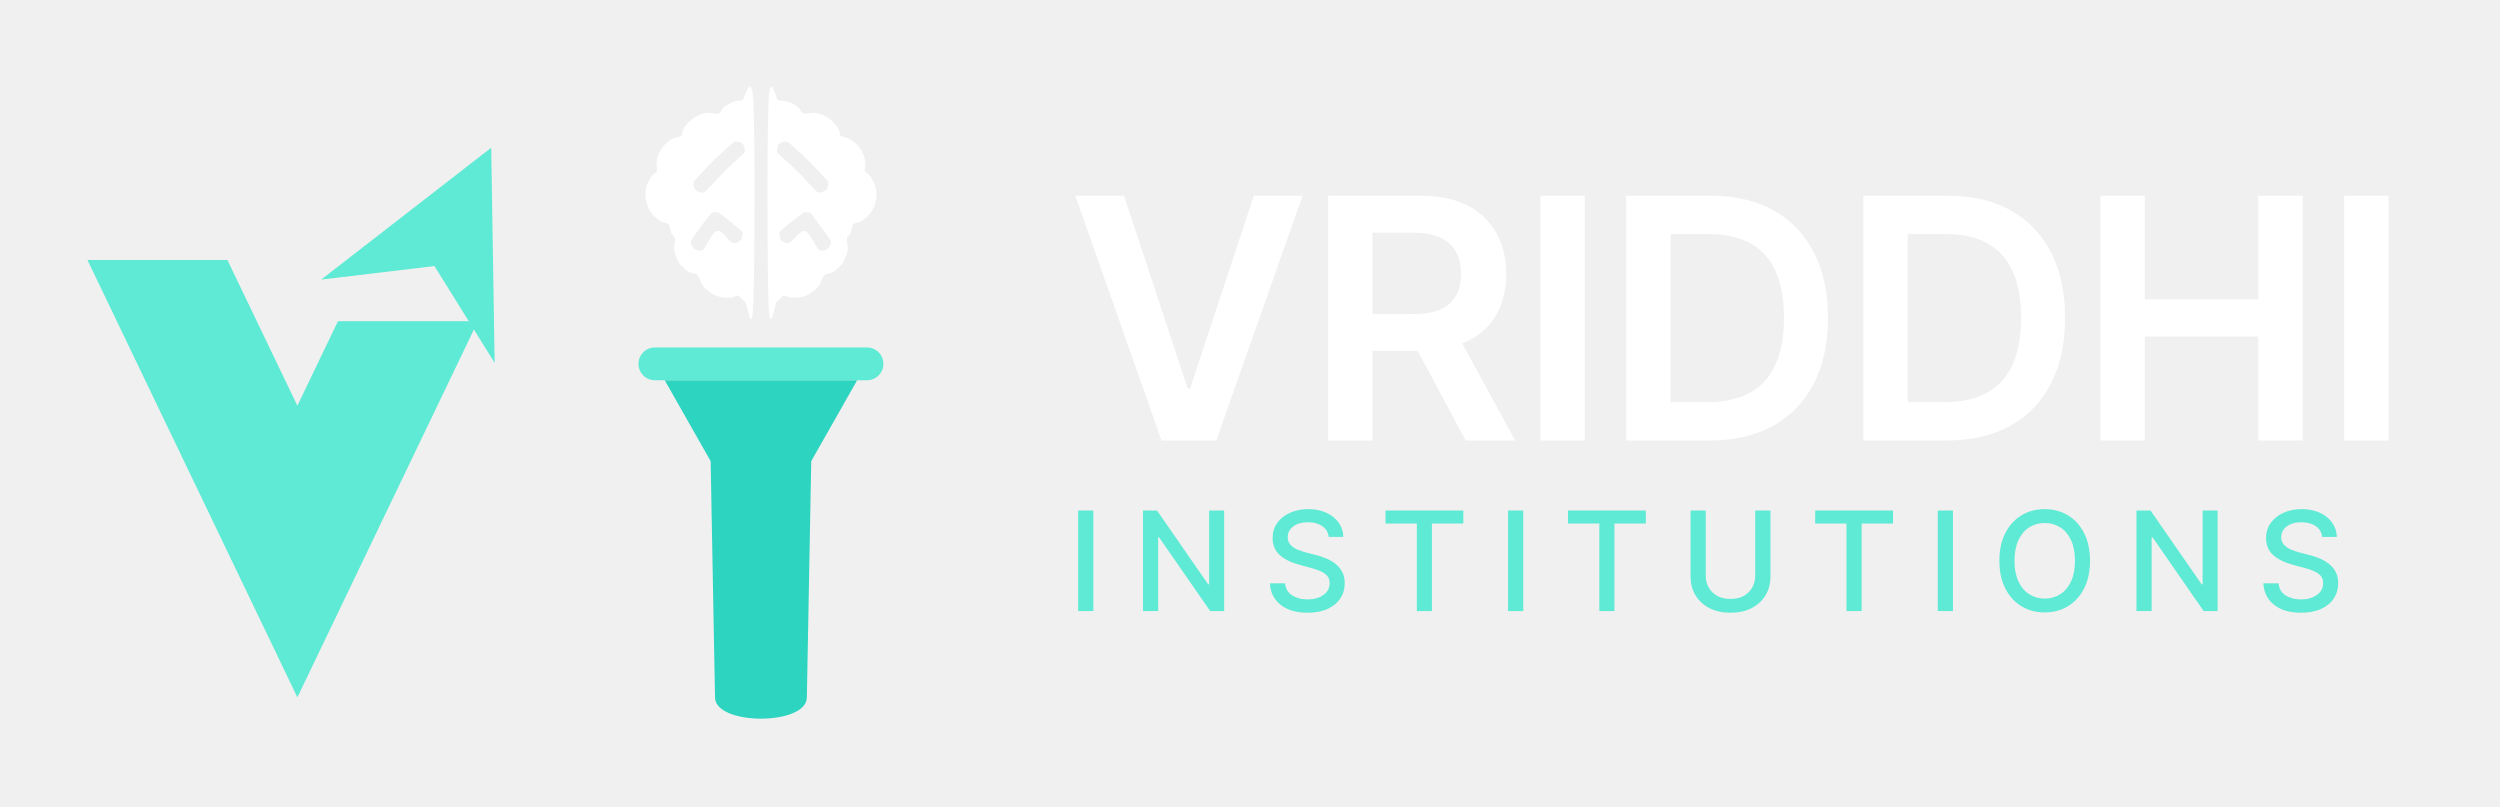
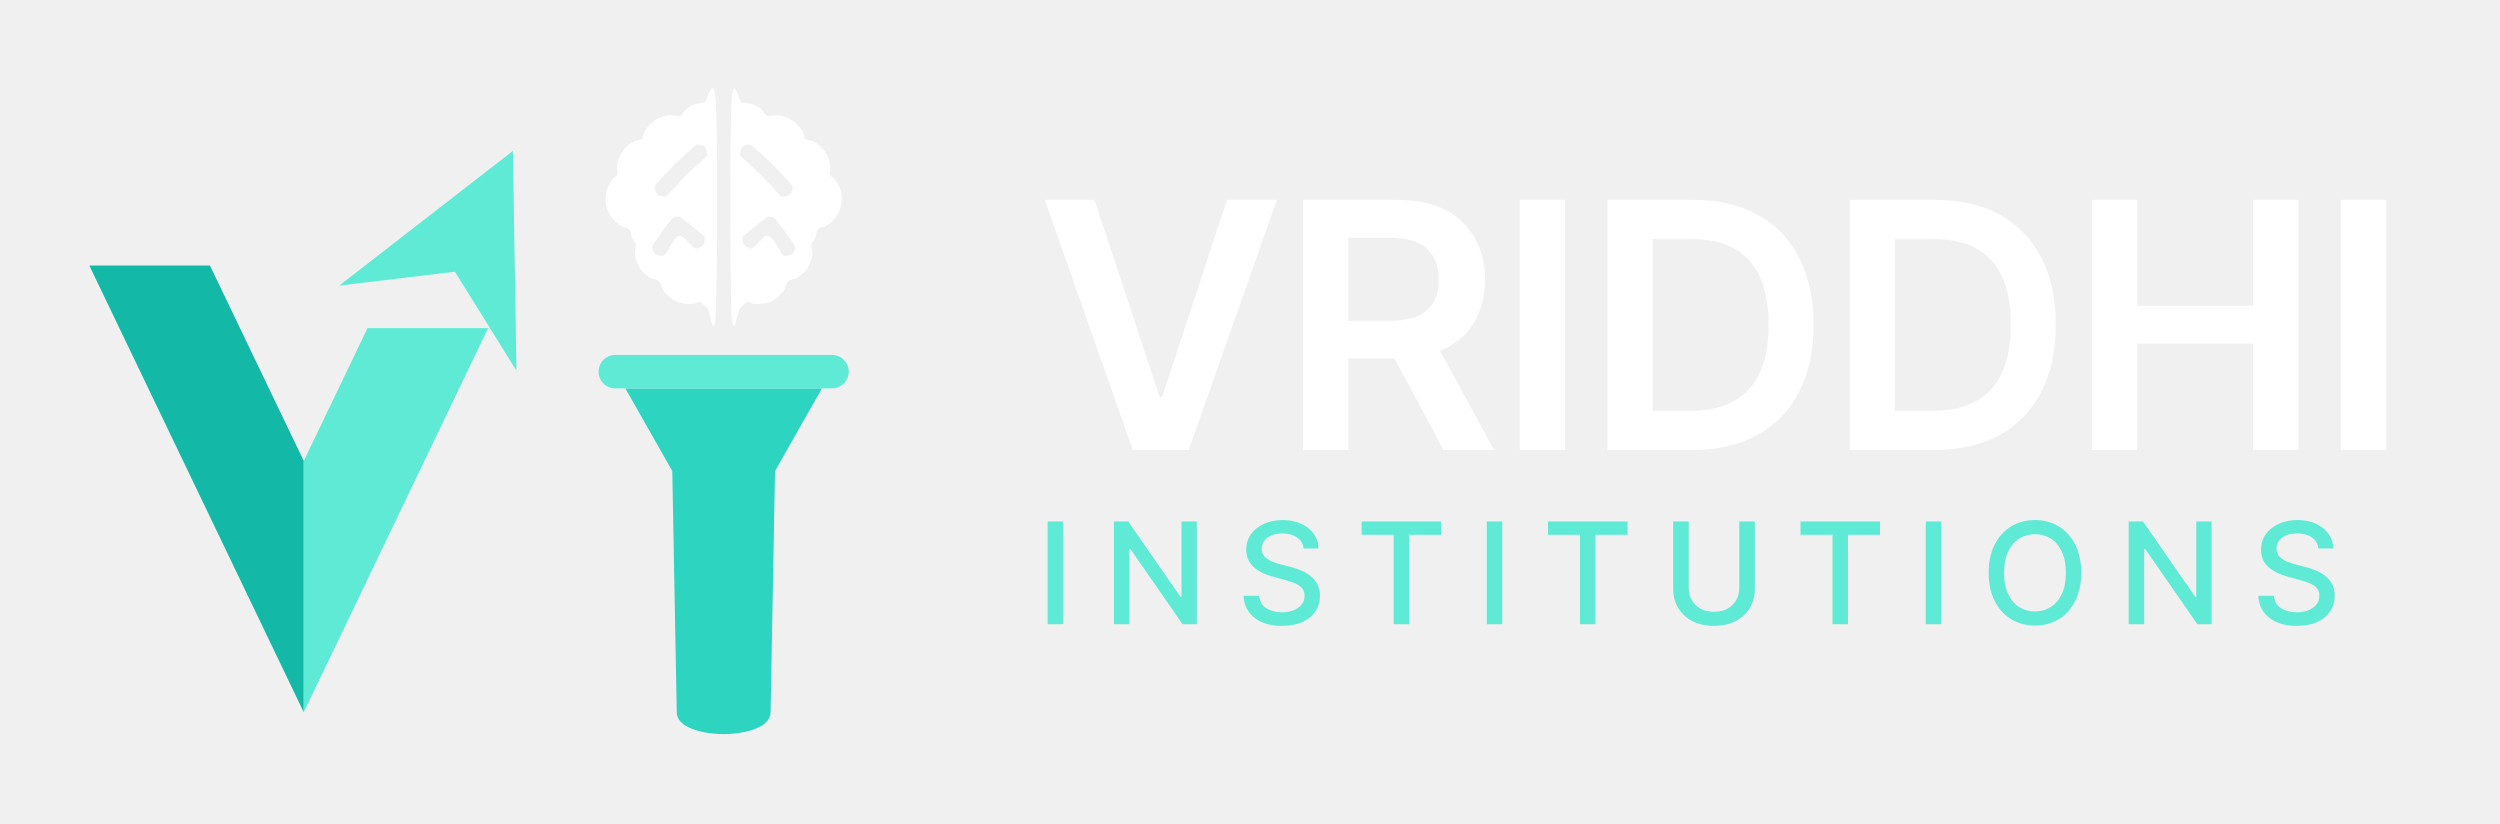
- <svg xmlns="http://www.w3.org/2000/svg" viewBox="-124 -159.45 571.66 184.45" width="571.66" height="184.45" role="img" aria-label="Vriddhi Institutions">
+ <svg xmlns="http://www.w3.org/2000/svg" viewBox="-124 -159.45 559.66 184.45" width="559.66" height="184.45" role="img" aria-label="Vriddhi Institutions">
  <defs>
    <linearGradient id="gradBrain" gradientUnits="userSpaceOnUse" x1="0" y1="-145" x2="0" y2="-88">
      <stop offset="0" stop-color="#ffffff" />
      <stop offset="1" stop-color="#5eead4" />
    </linearGradient>
  </defs>
  <g class="vriddhi-mark">
-     <path d="M -104 -100 L -56 0 L -14.72 -86 L -46.72 -86 L -56 -66.67 L -72 -100 Z" fill="#5eead4" />
-     <path d="M -11.68 -125.67 L -10.89 -76.48 L -24.66 -98.62 L -50.55 -95.52 Z" fill="#5eead4" />
-     <path d="M 39.5 0 L 38.5 -54 L 28 -72.5 L 72 -72.5 L 61.5 -54 L 60.5 0 C 60.5 6.51 39.5 6.51 39.5 0 Z" fill="#2dd4bf" />
-     <path d="M 25.75 -80 H 74.25 A 3.75 3.75 0 0 1 78 -76.25 V -76.25 A 3.75 3.75 0 0 1 74.25 -72.5 H 25.75 A 3.75 3.75 0 0 1 22 -76.25 V -76.25 A 3.75 3.75 0 0 1 25.75 -80 Z" fill="#5eead4" />
-     <g transform="translate(50 -86.03) scale(1.09)">
+     <path d="M -104 -100 L -56 0 L -56 -56.25 L -77 -100 Z" fill="#14b8a6" />
+     <path d="M -56 0 L -14.72 -86 L -41.72 -86 L -56 -56.25 Z" fill="#5eead4" />
+     <path d="M -9.18 -125.67 L -8.39 -76.48 L -22.16 -98.62 L -48.05 -95.52 Z" fill="#5eead4" />
+     <path d="M 27.5 0 L 26.5 -54 L 16 -72.5 L 60 -72.5 L 49.5 -54 L 48.5 0 C 48.5 6.51 27.5 6.51 27.5 0 Z" fill="#2dd4bf" />
+     <path d="M 13.75 -80 H 62.25 A 3.75 3.75 0 0 1 66 -76.25 V -76.25 A 3.75 3.75 0 0 1 62.25 -72.5 H 13.75 A 3.75 3.75 0 0 1 10 -76.25 V -76.25 A 3.75 3.75 0 0 1 13.75 -80 Z" fill="#5eead4" />
+     <g transform="translate(38 -86.03) scale(1.09)">
      <path fill-rule="evenodd" fill="#ffffff" d="M -3.89 -46.32 C -3.51 -46.25 -1.97 -53.09 -1.59 -45.93 C -1.21 -38.78 -1.31 -10.37 -1.61 -3.41 C -1.91 3.56 -2.87 -3.82 -3.4 -4.14 C -3.93 -4.46 -4.37 -5.17 -4.79 -5.32 C -5.21 -5.46 -5.48 -5.07 -5.92 -5 C -6.37 -4.93 -6.95 -4.89 -7.43 -4.91 C -7.91 -4.93 -8.32 -4.99 -8.8 -5.14 C -9.28 -5.28 -9.75 -5.4 -10.31 -5.77 C -10.87 -6.15 -11.68 -6.78 -12.18 -7.42 C -12.67 -8.05 -12.8 -9.11 -13.28 -9.59 C -13.76 -10.06 -14.52 -9.95 -15.08 -10.27 C -15.64 -10.6 -16.24 -11.16 -16.63 -11.55 C -17.02 -11.95 -17.18 -12.23 -17.41 -12.65 C -17.63 -13.06 -17.86 -13.62 -18 -14.06 C -18.14 -14.5 -18.22 -14.75 -18.23 -15.29 C -18.24 -15.83 -17.95 -16.77 -18.05 -17.3 C -18.14 -17.83 -18.6 -17.97 -18.82 -18.47 C -19.04 -18.96 -18.97 -19.83 -19.37 -20.26 C -19.77 -20.69 -20.65 -20.68 -21.22 -21.05 C -21.79 -21.42 -22.37 -21.92 -22.81 -22.46 C -23.25 -23.01 -23.63 -23.73 -23.86 -24.33 C -24.1 -24.93 -24.18 -25.51 -24.23 -26.07 C -24.27 -26.62 -24.22 -27.17 -24.14 -27.67 C -24.05 -28.16 -23.94 -28.56 -23.73 -29.03 C -23.51 -29.51 -23.18 -30.08 -22.86 -30.49 C -22.54 -30.91 -21.98 -31.06 -21.82 -31.51 C -21.66 -31.97 -21.95 -32.68 -21.91 -33.21 C -21.87 -33.73 -21.75 -34.21 -21.59 -34.67 C -21.43 -35.14 -21.23 -35.56 -20.95 -35.99 C -20.67 -36.43 -20.31 -36.89 -19.9 -37.27 C -19.49 -37.65 -19.02 -38 -18.49 -38.27 C -17.96 -38.54 -17.07 -38.61 -16.73 -38.87 C -16.39 -39.12 -16.64 -39.41 -16.45 -39.81 C -16.26 -40.21 -16.05 -40.75 -15.59 -41.27 C -15.12 -41.78 -14.39 -42.5 -13.67 -42.91 C -12.96 -43.31 -12.08 -43.58 -11.3 -43.68 C -10.51 -43.79 -9.54 -43.36 -8.97 -43.55 C -8.39 -43.74 -8.19 -44.5 -7.86 -44.81 C -7.52 -45.13 -7.32 -45.25 -6.94 -45.45 C -6.56 -45.66 -6.08 -45.9 -5.58 -46.04 C -5.07 -46.19 -4.18 -46.27 -3.89 -46.32 C -3.61 -46.36 -4.27 -46.38 -3.89 -46.32 Z M 3.57 -46.32 C 3.9 -46.27 5.01 -46.19 5.58 -46.04 C 6.14 -45.9 6.56 -45.66 6.94 -45.45 C 7.32 -45.25 7.52 -45.13 7.86 -44.81 C 8.19 -44.5 8.39 -43.74 8.97 -43.55 C 9.54 -43.36 10.51 -43.79 11.3 -43.68 C 12.08 -43.58 12.96 -43.31 13.67 -42.91 C 14.39 -42.5 15.12 -41.78 15.59 -41.27 C 16.05 -40.75 16.26 -40.21 16.45 -39.81 C 16.64 -39.41 16.39 -39.12 16.73 -38.87 C 17.07 -38.61 17.96 -38.54 18.49 -38.27 C 19.02 -38 19.49 -37.65 19.9 -37.27 C 20.31 -36.89 20.67 -36.43 20.95 -35.99 C 21.23 -35.56 21.43 -35.14 21.59 -34.67 C 21.75 -34.21 21.87 -33.73 21.91 -33.21 C 21.95 -32.68 21.66 -31.97 21.82 -31.51 C 21.98 -31.06 22.54 -30.91 22.86 -30.49 C 23.18 -30.08 23.51 -29.51 23.73 -29.03 C 23.94 -28.56 24.05 -28.16 24.14 -27.67 C 24.22 -27.17 24.27 -26.62 24.23 -26.07 C 24.18 -25.51 24.1 -24.93 23.86 -24.33 C 23.63 -23.73 23.25 -23.01 22.81 -22.46 C 22.37 -21.92 21.79 -21.42 21.22 -21.05 C 20.65 -20.68 19.77 -20.69 19.37 -20.26 C 18.97 -19.83 19.04 -18.96 18.82 -18.47 C 18.6 -17.97 18.14 -17.83 18.05 -17.3 C 17.95 -16.77 18.24 -15.83 18.23 -15.29 C 18.22 -14.75 18.14 -14.5 18 -14.06 C 17.86 -13.62 17.63 -13.06 17.41 -12.65 C 17.18 -12.23 17.02 -11.95 16.63 -11.55 C 16.24 -11.16 15.64 -10.6 15.08 -10.27 C 14.52 -9.95 13.76 -10.06 13.28 -9.59 C 12.8 -9.11 12.67 -8.05 12.18 -7.42 C 11.68 -6.78 10.87 -6.15 10.31 -5.77 C 9.75 -5.4 9.28 -5.28 8.8 -5.14 C 8.32 -4.99 7.91 -4.93 7.43 -4.91 C 6.95 -4.89 6.37 -4.93 5.92 -5 C 5.48 -5.07 5.21 -5.46 4.79 -5.32 C 4.37 -5.17 3.93 -4.46 3.4 -4.14 C 2.87 -3.82 1.91 3.56 1.61 -3.41 C 1.31 -10.37 1.27 -38.78 1.59 -45.93 C 1.92 -53.09 3.23 -46.25 3.56 -46.32 C 3.89 -46.38 3.23 -46.36 3.57 -46.32 Z M -5.25 -37.64 C -5.37 -37.58 -5.18 -38 -5.99 -37.31 C -6.81 -36.62 -8.83 -34.78 -10.13 -33.5 C -11.43 -32.21 -13.11 -30.39 -13.77 -29.63 C -14.43 -28.87 -14.04 -29.15 -14.09 -28.94 C -14.14 -28.72 -14.18 -28.59 -14.09 -28.34 C -14.01 -28.08 -13.84 -27.64 -13.58 -27.41 C -13.33 -27.19 -12.93 -27 -12.57 -27 C -12.21 -27 -12.24 -26.67 -11.42 -27.41 C -10.59 -28.16 -8.92 -30.17 -7.63 -31.45 C -6.34 -32.73 -4.39 -34.38 -3.69 -35.1 C -2.98 -35.81 -3.41 -35.43 -3.41 -35.75 C -3.41 -36.06 -3.52 -36.69 -3.69 -36.99 C -3.85 -37.29 -4.16 -37.44 -4.42 -37.54 C -4.68 -37.65 -5.1 -37.62 -5.24 -37.64 C -5.38 -37.65 -5.12 -37.69 -5.25 -37.64 Z M 4.75 -37.64 C 4.63 -37.58 4.21 -37.46 4.01 -37.31 C 3.81 -37.17 3.65 -37.02 3.55 -36.76 C 3.45 -36.5 3.39 -36.02 3.41 -35.75 C 3.43 -35.47 2.98 -35.81 3.69 -35.1 C 4.39 -34.38 6.34 -32.73 7.63 -31.45 C 8.92 -30.17 10.62 -28.16 11.42 -27.41 C 12.22 -26.67 12.07 -27 12.43 -27 C 12.79 -27 13.31 -27.19 13.58 -27.41 C 13.86 -27.64 14.01 -28.08 14.09 -28.34 C 14.18 -28.59 14.14 -28.72 14.09 -28.94 C 14.04 -29.15 14.43 -28.87 13.77 -29.63 C 13.11 -30.39 11.36 -32.27 10.13 -33.5 C 8.89 -34.72 7.11 -36.32 6.36 -37 C 5.6 -37.67 5.85 -37.44 5.58 -37.54 C 5.31 -37.65 4.9 -37.62 4.76 -37.64 C 4.62 -37.65 4.88 -37.69 4.75 -37.64 Z M -9.61 -22.82 C -9.8 -22.73 -9.93 -23.18 -10.72 -22.27 C -11.51 -21.35 -13.72 -18.33 -14.36 -17.31 C -15.01 -16.28 -14.61 -16.42 -14.59 -16.11 C -14.57 -15.79 -14.41 -15.6 -14.27 -15.42 C -14.13 -15.23 -14 -15.1 -13.76 -15 C -13.52 -14.9 -13.14 -14.79 -12.84 -14.82 C -12.54 -14.85 -12.57 -14.5 -11.96 -15.19 C -11.36 -15.87 -10.18 -18.68 -9.21 -18.91 C -8.25 -19.14 -6.86 -16.96 -6.17 -16.55 C -5.49 -16.14 -5.44 -16.36 -5.11 -16.46 C -4.77 -16.56 -4.34 -16.84 -4.14 -17.15 C -3.94 -17.45 -3.89 -17.98 -3.91 -18.3 C -3.93 -18.62 -3.5 -18.38 -4.28 -19.08 C -5.06 -19.79 -7.71 -21.92 -8.6 -22.54 C -9.49 -23.16 -9.44 -22.77 -9.61 -22.82 C -9.77 -22.86 -9.42 -22.91 -9.61 -22.82 Z M 9.39 -22.82 C 9.26 -22.77 9.45 -23.16 8.6 -22.54 C 7.75 -21.92 5.06 -19.79 4.28 -19.08 C 3.5 -18.38 3.93 -18.62 3.91 -18.3 C 3.89 -17.98 3.94 -17.45 4.14 -17.15 C 4.34 -16.84 4.77 -16.56 5.11 -16.46 C 5.44 -16.36 5.49 -16.14 6.17 -16.55 C 6.86 -16.96 8.25 -19.14 9.21 -18.91 C 10.18 -18.68 11.36 -15.87 11.96 -15.19 C 12.57 -14.5 12.54 -14.85 12.84 -14.82 C 13.14 -14.79 13.52 -14.9 13.76 -15 C 14 -15.1 14.13 -15.23 14.27 -15.42 C 14.41 -15.6 14.57 -15.79 14.59 -16.11 C 14.61 -16.42 15.01 -16.28 14.36 -17.31 C 13.72 -18.33 11.44 -21.36 10.72 -22.27 C 10 -23.17 10.26 -22.63 10.03 -22.73 C 9.81 -22.82 9.5 -22.8 9.39 -22.82 C 9.29 -22.83 9.52 -22.86 9.39 -22.82 Z" />
    </g>
  </g>
-   <path transform="translate(120 -58.72)" d="M1.89-55.98L13.01-55.98L27.58-11.92L28.16-11.92L42.70-55.98L53.85-55.98L34.11 0L21.59 0L1.89-55.98Z M69.83 0L59.69 0L59.69-55.98L80.68-55.98Q90.33-55.98 95.38-51.03Q100.42-46.09 100.42-38.08L100.42-38.08Q100.42-32.36 97.85-28.26Q95.28-24.16 90.36-22.20L90.36-22.20L102.47 0L91.15 0L80.17-20.50L69.83-20.50L69.83 0ZM69.83-47.51L69.83-28.92L79.18-28.92Q84.81-28.92 87.45-31.27Q90.09-33.62 90.09-38.08L90.09-38.08Q90.09-42.56 87.45-45.03Q84.81-47.51 79.13-47.51L79.13-47.51L69.83-47.51Z M108.23-55.98L118.37-55.98L118.37 0L108.23 0L108.23-55.98Z M146.82 0L146.82 0L127.85 0L127.85-55.98L147.20-55.98Q155.54-55.98 161.54-52.63Q167.54-49.29 170.76-43.03Q173.99-36.77 173.99-28.05L173.99-28.05Q173.99-19.30 170.75-13.01Q167.51-6.72 161.43-3.36Q155.35 0 146.82 0ZM137.99-47.21L137.99-8.77L146.33-8.77Q163.93-8.77 163.93-28.05L163.93-28.05Q163.93-47.21 146.63-47.21L146.63-47.21L137.99-47.21Z M201.04 0L201.04 0L182.07 0L182.07-55.98L201.43-55.98Q209.76-55.98 215.76-52.63Q221.76-49.29 224.99-43.03Q228.21-36.77 228.21-28.05L228.21-28.05Q228.21-19.30 224.97-13.01Q221.74-6.72 215.65-3.36Q209.57 0 201.04 0ZM192.21-47.21L192.21-8.77L200.55-8.77Q218.15-8.77 218.15-28.05L218.15-28.05Q218.15-47.21 200.85-47.21L200.85-47.21L192.21-47.21Z M246.44 0L236.30 0L236.30-55.98L246.44-55.98L246.44-32.28L272.38-32.28L272.38-55.98L282.55-55.98L282.55 0L272.38 0L272.38-23.78L246.44-23.78L246.44 0Z M292.02-55.98L302.17-55.98L302.17 0L292.02 0L292.02-55.98Z" fill="#ffffff" />
-   <path transform="translate(120 -19.72)" d="M2.53-22.99L6.00-22.99L6.00 0L2.53 0L2.53-22.99Z M32.49-22.99L35.92-22.99L35.92 0L32.73 0L21.04-16.86L20.83-16.86L20.83 0L17.36 0L17.36-22.99L20.57-22.99L32.27-6.11L32.49-6.11L32.49-22.99Z M63.17-16.95L59.83-16.95Q59.65-18.55 58.35-19.43Q57.04-20.31 55.07-20.31L55.07-20.31Q52.95-20.31 51.70-19.34Q50.45-18.38 50.45-16.91L50.45-16.91Q50.45-15.81 51.12-15.12Q51.79-14.43 52.76-14.03Q53.73-13.64 54.63-13.40L54.63-13.40L56.88-12.82Q57.98-12.55 59.13-12.09Q60.29-11.62 61.28-10.87Q62.26-10.13 62.88-9.02Q63.49-7.90 63.49-6.35L63.49-6.35Q63.49-4.41 62.48-2.89Q61.48-1.36 59.58-0.49Q57.68 0.38 54.98 0.38L54.98 0.38Q51.12 0.38 48.83-1.43Q46.55-3.23 46.38-6.35L46.38-6.35L49.86-6.35Q50.02-4.48 51.49-3.57Q52.96-2.66 54.96-2.66L54.96-2.66Q57.17-2.66 58.61-3.68Q60.05-4.70 60.05-6.39L60.05-6.39Q60.05-7.41 59.47-8.07Q58.90-8.72 57.91-9.14Q56.93-9.57 55.70-9.89L55.70-9.89L52.98-10.63Q50.21-11.38 48.60-12.84Q47.00-14.30 47.00-16.71L47.00-16.71Q47.00-18.69 48.07-20.17Q49.15-21.66 51.00-22.48Q52.85-23.31 55.15-23.31L55.15-23.31Q57.48-23.31 59.27-22.49Q61.06-21.67 62.10-20.23Q63.13-18.79 63.17-16.95L63.17-16.95Z M79.98-20.01L72.81-20.01L72.81-22.99L90.61-22.99L90.61-20.01L83.43-20.01L83.43 0L79.98 0L79.98-20.01Z M100.84-22.99L104.31-22.99L104.31 0L100.84 0L100.84-22.99Z M121.71-20.01L114.54-20.01L114.54-22.99L132.34-22.99L132.34-20.01L125.16-20.01L125.16 0L121.71 0L121.71-20.01Z M157.36-8.15L157.36-22.99L160.84-22.99L160.84-7.87Q160.84-5.46 159.70-3.59Q158.57-1.73 156.51-0.67Q154.46 0.38 151.70 0.38L151.70 0.38Q148.95 0.38 146.89-0.67Q144.84-1.73 143.71-3.59Q142.57-5.46 142.57-7.87L142.57-7.87L142.57-22.99L146.04-22.99L146.04-8.15Q146.04-5.82 147.56-4.30Q149.08-2.78 151.70-2.78L151.70-2.78Q154.33-2.78 155.84-4.30Q157.36-5.82 157.36-8.15L157.36-8.15Z M178.23-20.01L171.07-20.01L171.07-22.99L188.87-22.99L188.87-20.01L181.69-20.01L181.69 0L178.23 0L178.23-20.01Z M199.10-22.99L202.57-22.99L202.57 0L199.10 0L199.10-22.99Z M233.91-11.50L233.91-11.50Q233.91-7.83 232.56-5.18Q231.21-2.53 228.87-1.11Q226.53 0.31 223.56 0.31L223.56 0.31Q220.57 0.31 218.23-1.11Q215.89-2.53 214.54-5.18Q213.19-7.83 213.19-11.50L213.19-11.50Q213.19-15.18 214.54-17.82Q215.89-20.47 218.23-21.89Q220.57-23.31 223.56-23.31L223.56-23.31Q226.53-23.31 228.87-21.89Q231.21-20.47 232.56-17.82Q233.91-15.18 233.91-11.50ZM230.47-11.50L230.47-11.50Q230.47-14.30 229.57-16.23Q228.67-18.15 227.10-19.15Q225.53-20.14 223.56-20.14L223.56-20.14Q221.58-20.14 220.01-19.15Q218.45-18.15 217.54-16.23Q216.64-14.30 216.64-11.50L216.64-11.50Q216.64-8.70 217.54-6.77Q218.45-4.84 220.01-3.85Q221.58-2.85 223.56-2.85L223.56-2.85Q225.53-2.85 227.10-3.85Q228.67-4.84 229.57-6.77Q230.47-8.70 230.47-11.50Z M259.66-22.99L263.09-22.99L263.09 0L259.90 0L248.22-16.86L248.00-16.86L248.00 0L244.53 0L244.53-22.99L247.75-22.99L259.44-6.11L259.66-6.11L259.66-22.99Z M290.35-16.95L287.00-16.95Q286.82-18.55 285.52-19.43Q284.22-20.31 282.24-20.31L282.24-20.31Q280.12-20.31 278.87-19.34Q277.63-18.38 277.63-16.91L277.63-16.91Q277.63-15.81 278.29-15.12Q278.96-14.43 279.93-14.03Q280.90-13.64 281.80-13.40L281.80-13.40L284.05-12.82Q285.15-12.55 286.30-12.09Q287.46-11.62 288.45-10.87Q289.44-10.13 290.05-9.02Q290.66-7.90 290.66-6.35L290.66-6.35Q290.66-4.41 289.66-2.89Q288.65-1.36 286.75-0.49Q284.86 0.38 282.15 0.38L282.15 0.38Q278.29 0.38 276.00-1.43Q273.72-3.23 273.55-6.35L273.55-6.35L277.03-6.35Q277.19-4.48 278.66-3.57Q280.13-2.66 282.13-2.66L282.13-2.66Q284.34-2.66 285.78-3.68Q287.22-4.70 287.22-6.39L287.22-6.39Q287.22-7.41 286.65-8.07Q286.07-8.72 285.09-9.14Q284.10-9.57 282.87-9.89L282.87-9.89L280.15-10.63Q277.38-11.38 275.77-12.84Q274.17-14.30 274.17-16.71L274.17-16.71Q274.17-18.69 275.25-20.17Q276.32-21.66 278.17-22.48Q280.02-23.31 282.32-23.31L282.32-23.31Q284.65-23.31 286.44-22.49Q288.24-21.67 289.27-20.23Q290.30-18.79 290.35-16.95L290.35-16.95Z" fill="#5eead4" />
+   <path transform="translate(108 -58.72)" d="M1.89-55.98L13.01-55.98L27.58-11.92L28.16-11.92L42.70-55.98L53.85-55.98L34.11 0L21.59 0L1.89-55.98Z M69.83 0L59.69 0L59.69-55.98L80.68-55.98Q90.33-55.98 95.38-51.03Q100.42-46.09 100.42-38.08L100.42-38.08Q100.42-32.36 97.85-28.26Q95.28-24.16 90.36-22.20L90.36-22.20L102.47 0L91.15 0L80.17-20.50L69.83-20.50L69.83 0ZM69.83-47.51L69.83-28.92L79.18-28.92Q84.81-28.92 87.45-31.27Q90.09-33.62 90.09-38.08L90.09-38.08Q90.09-42.56 87.45-45.03Q84.81-47.51 79.13-47.51L79.13-47.51L69.83-47.51Z M108.23-55.98L118.37-55.98L118.37 0L108.23 0L108.23-55.98Z M146.82 0L146.82 0L127.85 0L127.85-55.98L147.20-55.98Q155.54-55.98 161.54-52.63Q167.54-49.29 170.76-43.03Q173.99-36.77 173.99-28.05L173.99-28.05Q173.99-19.30 170.75-13.01Q167.51-6.72 161.43-3.36Q155.35 0 146.82 0ZM137.99-47.21L137.99-8.77L146.33-8.77Q163.93-8.77 163.93-28.05L163.93-28.05Q163.93-47.21 146.63-47.21L146.63-47.21L137.99-47.21Z M201.04 0L201.04 0L182.07 0L182.07-55.98L201.43-55.98Q209.76-55.98 215.76-52.63Q221.76-49.29 224.99-43.03Q228.21-36.77 228.21-28.05L228.21-28.05Q228.21-19.30 224.97-13.01Q221.74-6.72 215.65-3.36Q209.57 0 201.04 0ZM192.21-47.21L192.21-8.77L200.55-8.77Q218.15-8.77 218.15-28.05L218.15-28.05Q218.15-47.21 200.85-47.21L200.85-47.21L192.21-47.21Z M246.44 0L236.30 0L236.30-55.98L246.44-55.98L246.44-32.28L272.38-32.28L272.38-55.98L282.55-55.98L282.55 0L272.38 0L272.38-23.78L246.44-23.78L246.44 0Z M292.02-55.98L302.17-55.98L302.17 0L292.02 0L292.02-55.98Z" fill="#ffffff" />
+   <path transform="translate(108 -19.72)" d="M2.53-22.99L6.00-22.99L6.00 0L2.53 0L2.53-22.99Z M32.49-22.99L35.92-22.99L35.92 0L32.73 0L21.04-16.86L20.83-16.86L20.83 0L17.36 0L17.36-22.99L20.57-22.99L32.27-6.11L32.49-6.11L32.49-22.99Z M63.17-16.95L59.83-16.95Q59.65-18.55 58.35-19.43Q57.04-20.31 55.07-20.31L55.07-20.31Q52.95-20.31 51.70-19.34Q50.45-18.38 50.45-16.91L50.45-16.91Q50.45-15.81 51.12-15.12Q51.79-14.43 52.76-14.03Q53.73-13.64 54.63-13.40L54.63-13.40L56.88-12.82Q57.98-12.55 59.13-12.09Q60.29-11.62 61.28-10.87Q62.26-10.13 62.88-9.02Q63.49-7.90 63.49-6.35L63.49-6.35Q63.49-4.41 62.48-2.89Q61.48-1.36 59.58-0.49Q57.68 0.38 54.98 0.38L54.98 0.38Q51.12 0.38 48.83-1.43Q46.55-3.23 46.38-6.35L46.38-6.35L49.86-6.35Q50.02-4.48 51.49-3.57Q52.96-2.66 54.96-2.66L54.96-2.66Q57.17-2.66 58.61-3.68Q60.05-4.70 60.05-6.39L60.05-6.39Q60.05-7.41 59.47-8.07Q58.90-8.72 57.91-9.14Q56.93-9.57 55.70-9.89L55.70-9.89L52.98-10.63Q50.21-11.38 48.60-12.84Q47.00-14.30 47.00-16.71L47.00-16.71Q47.00-18.69 48.07-20.17Q49.15-21.66 51.00-22.48Q52.85-23.31 55.15-23.31L55.15-23.31Q57.48-23.31 59.27-22.49Q61.06-21.67 62.10-20.23Q63.13-18.79 63.17-16.95L63.17-16.95Z M79.98-20.01L72.81-20.01L72.81-22.99L90.61-22.99L90.61-20.01L83.43-20.01L83.43 0L79.98 0L79.98-20.01Z M100.84-22.99L104.31-22.99L104.31 0L100.84 0L100.84-22.99Z M121.71-20.01L114.54-20.01L114.54-22.99L132.34-22.99L132.34-20.01L125.16-20.01L125.16 0L121.71 0L121.71-20.01Z M157.36-8.15L157.36-22.99L160.84-22.99L160.84-7.87Q160.84-5.46 159.70-3.59Q158.57-1.73 156.51-0.67Q154.46 0.38 151.70 0.38L151.70 0.38Q148.95 0.38 146.89-0.67Q144.84-1.73 143.71-3.59Q142.57-5.46 142.57-7.87L142.57-7.87L142.57-22.99L146.04-22.99L146.04-8.15Q146.04-5.82 147.56-4.30Q149.08-2.78 151.70-2.78L151.70-2.78Q154.33-2.78 155.84-4.30Q157.36-5.82 157.36-8.15L157.36-8.15Z M178.23-20.01L171.07-20.01L171.07-22.99L188.87-22.99L188.87-20.01L181.69-20.01L181.69 0L178.23 0L178.23-20.01Z M199.10-22.99L202.57-22.99L202.57 0L199.10 0L199.10-22.99Z M233.91-11.50L233.91-11.50Q233.91-7.83 232.56-5.18Q231.21-2.53 228.87-1.11Q226.53 0.31 223.56 0.31L223.56 0.31Q220.57 0.31 218.23-1.11Q215.89-2.53 214.54-5.18Q213.19-7.83 213.19-11.50L213.19-11.50Q213.19-15.18 214.54-17.82Q215.89-20.47 218.23-21.89Q220.57-23.31 223.56-23.31L223.56-23.31Q226.53-23.31 228.87-21.89Q231.21-20.47 232.56-17.82Q233.91-15.18 233.91-11.50ZM230.47-11.50L230.47-11.50Q230.47-14.30 229.57-16.23Q228.67-18.15 227.10-19.15Q225.53-20.14 223.56-20.14L223.56-20.14Q221.58-20.14 220.01-19.15Q218.45-18.15 217.54-16.23Q216.64-14.30 216.64-11.50L216.64-11.50Q216.64-8.70 217.54-6.77Q218.45-4.84 220.01-3.85Q221.58-2.85 223.56-2.85L223.56-2.85Q225.53-2.85 227.10-3.85Q228.67-4.84 229.57-6.77Q230.47-8.70 230.47-11.50Z M259.66-22.99L263.09-22.99L263.09 0L259.90 0L248.22-16.86L248.00-16.86L248.00 0L244.53 0L244.53-22.99L247.75-22.99L259.44-6.11L259.66-6.11L259.66-22.99Z M290.35-16.95L287.00-16.95Q286.82-18.55 285.52-19.43Q284.22-20.31 282.24-20.31L282.24-20.31Q280.12-20.31 278.87-19.34Q277.63-18.38 277.63-16.91L277.63-16.91Q277.63-15.81 278.29-15.12Q278.96-14.43 279.93-14.03Q280.90-13.64 281.80-13.40L281.80-13.40L284.05-12.82Q285.15-12.55 286.30-12.09Q287.46-11.62 288.45-10.87Q289.44-10.13 290.05-9.02Q290.66-7.90 290.66-6.35L290.66-6.35Q290.66-4.41 289.66-2.89Q288.65-1.36 286.75-0.49Q284.86 0.38 282.15 0.38L282.15 0.38Q278.29 0.38 276.00-1.43Q273.72-3.23 273.55-6.35L273.55-6.35L277.03-6.35Q277.19-4.48 278.66-3.57Q280.13-2.66 282.13-2.66L282.13-2.66Q284.34-2.66 285.78-3.68Q287.22-4.70 287.22-6.39L287.22-6.39Q287.22-7.41 286.65-8.07Q286.07-8.72 285.09-9.14Q284.10-9.57 282.87-9.89L282.87-9.89L280.15-10.63Q277.38-11.38 275.77-12.84Q274.17-14.30 274.17-16.71L274.17-16.71Q274.17-18.69 275.25-20.17Q276.32-21.66 278.17-22.48Q280.02-23.31 282.32-23.31L282.32-23.31Q284.65-23.31 286.44-22.49Q288.24-21.67 289.27-20.23Q290.30-18.79 290.35-16.95L290.35-16.95Z" fill="#5eead4" />
</svg>
